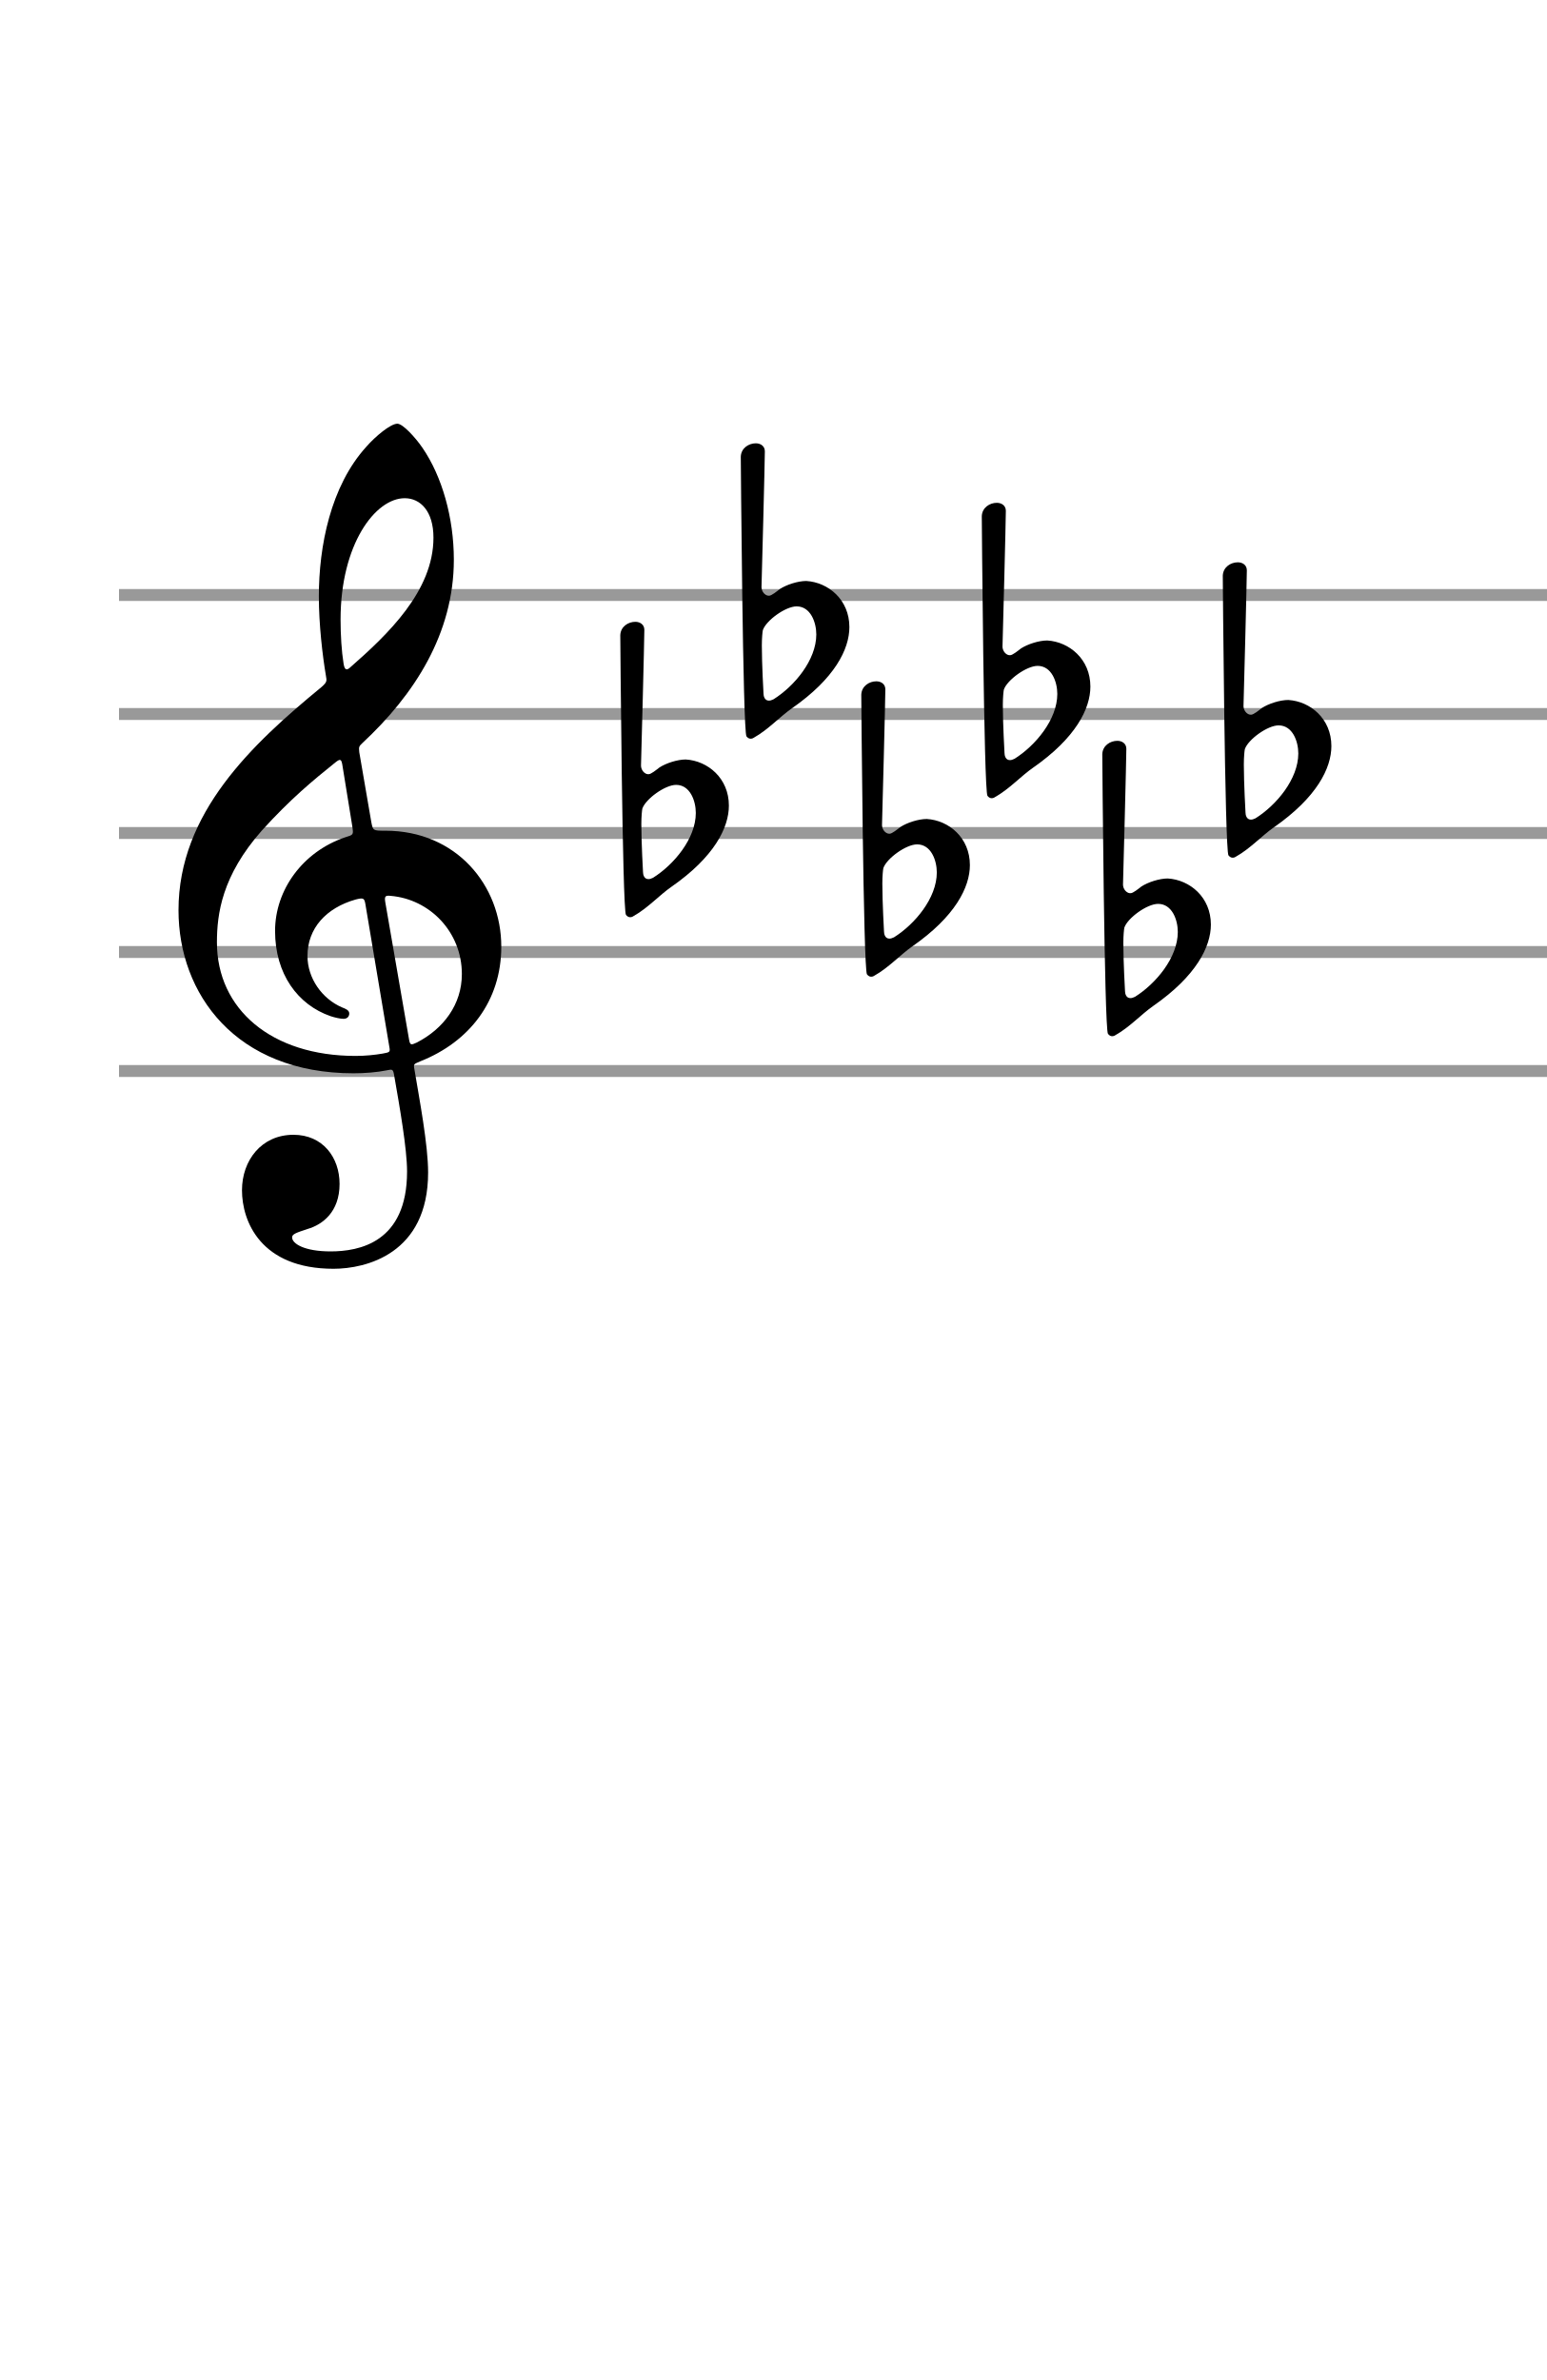
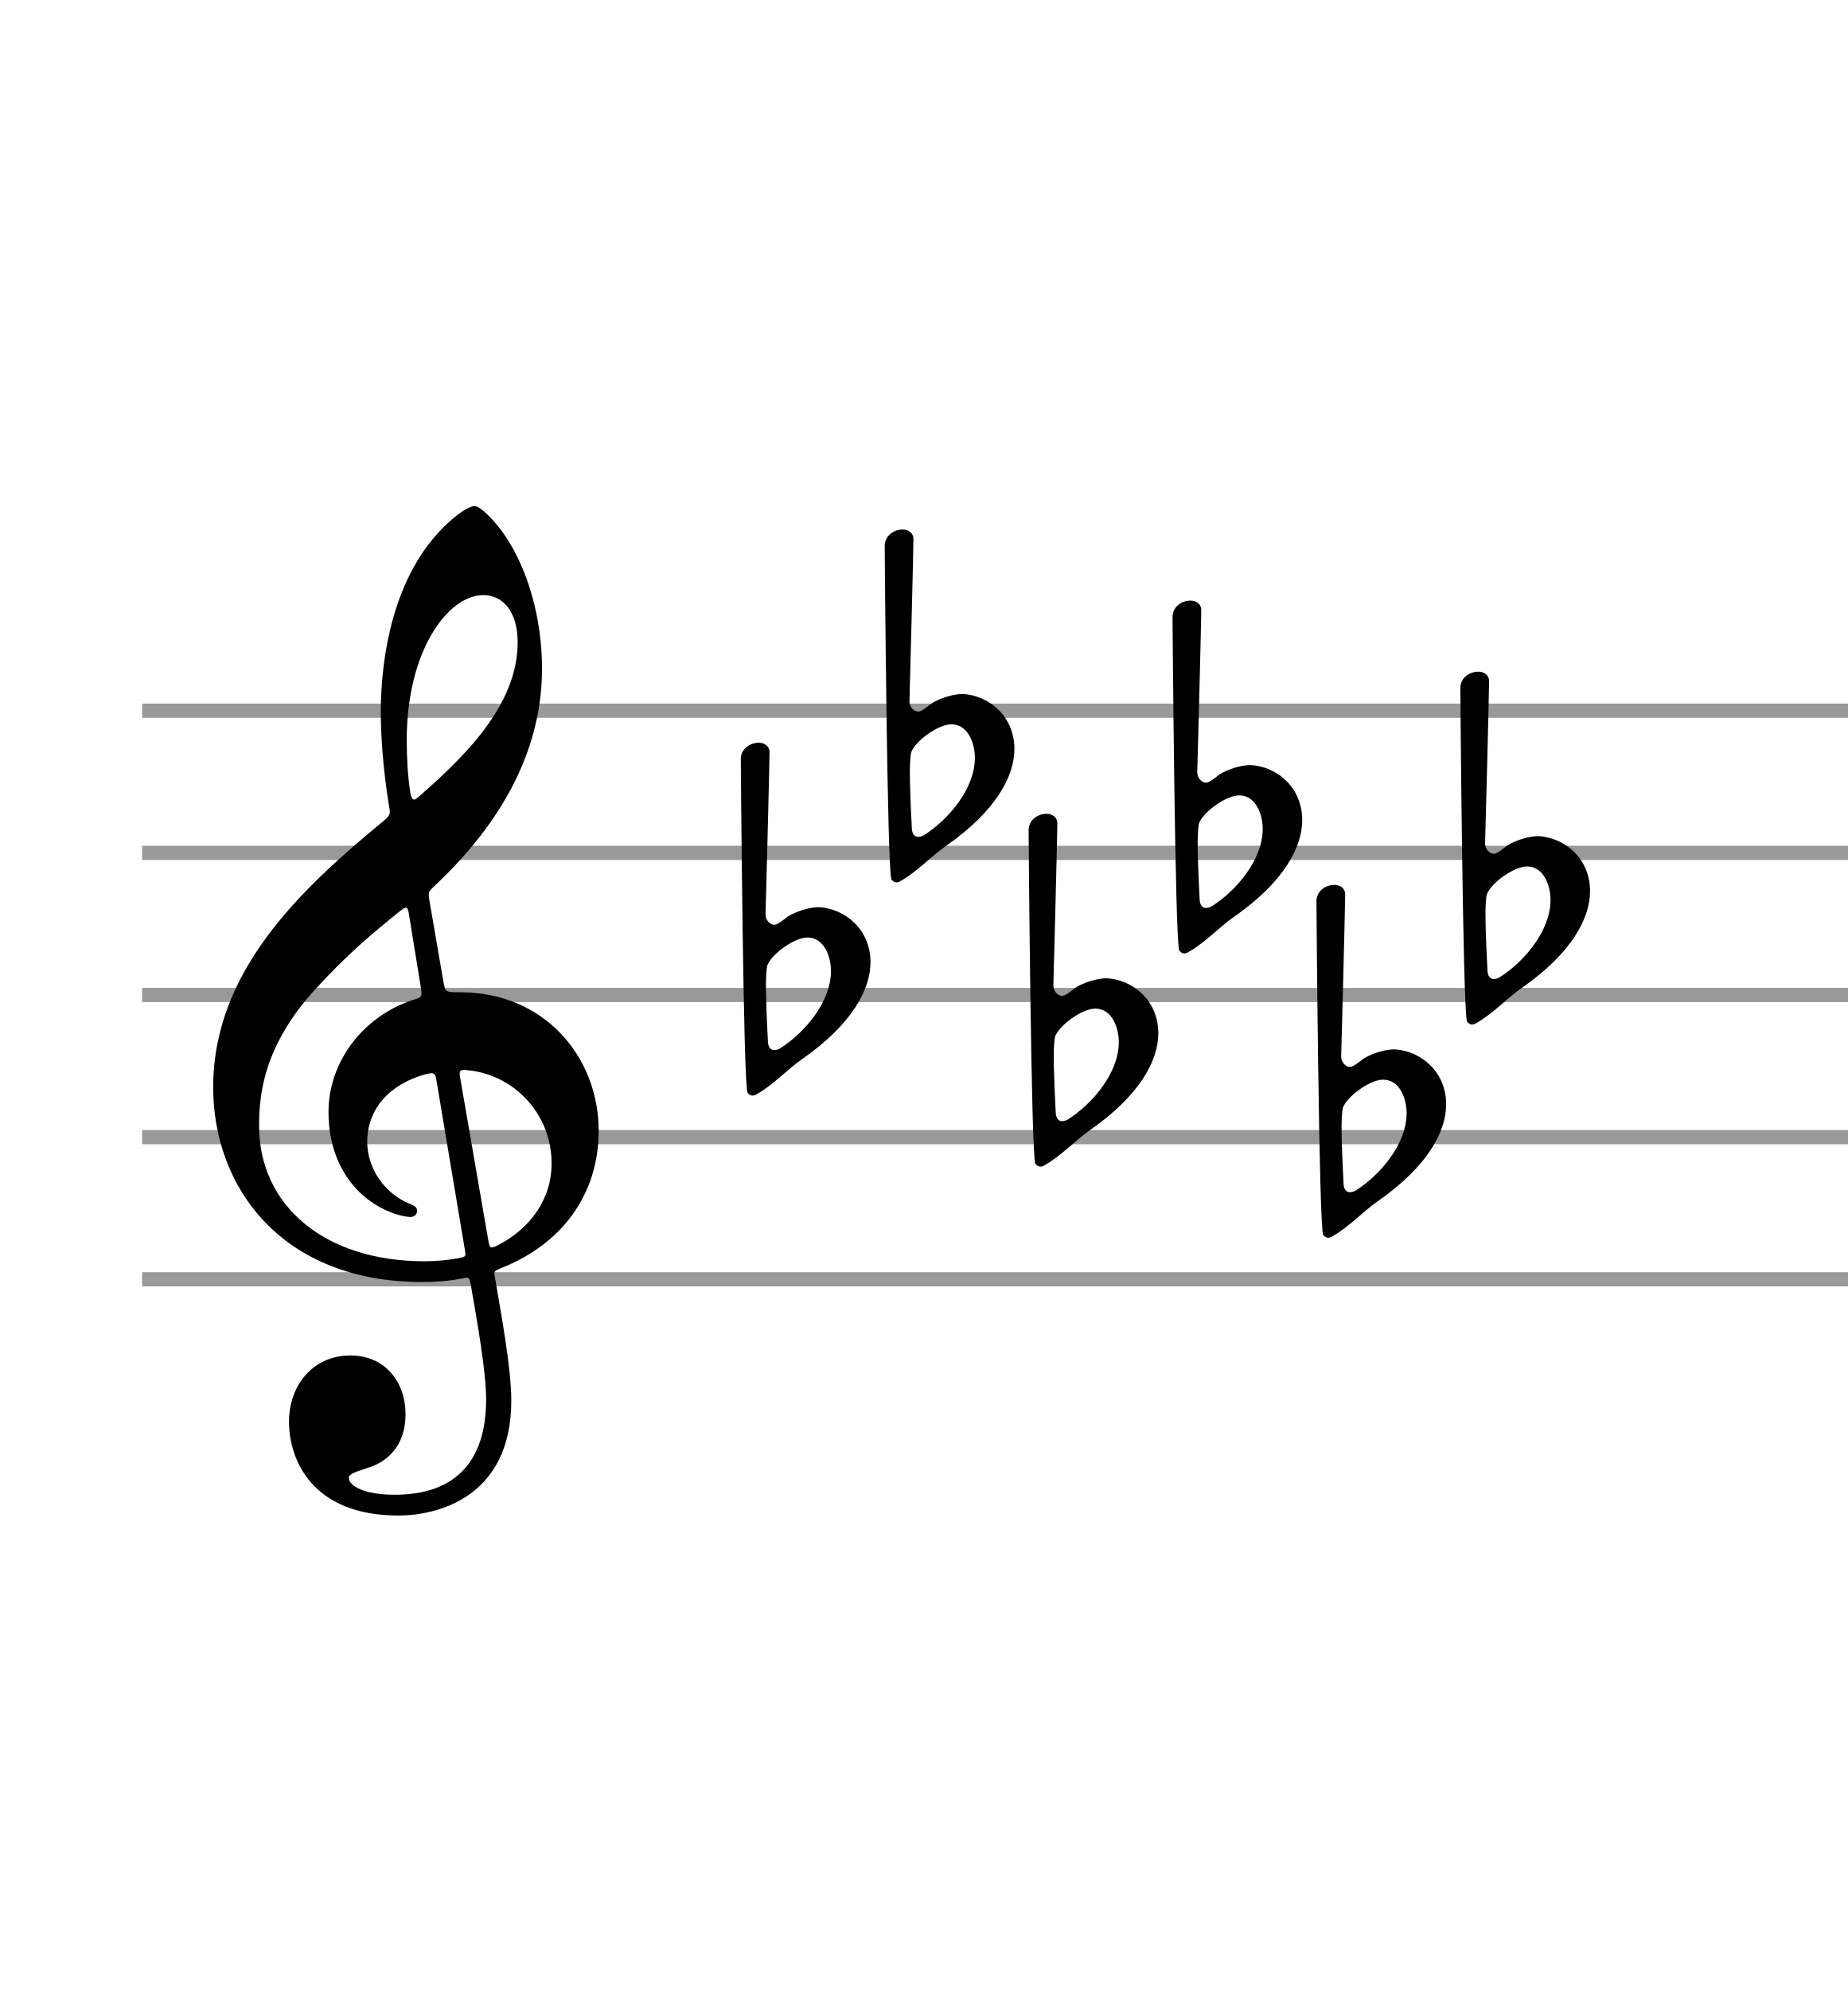
- <svg xmlns="http://www.w3.org/2000/svg" stroke-width="0.3" stroke-dasharray="none" fill="black" stroke="black" font-family="Arial, sans-serif" font-size="10pt" font-weight="normal" font-style="normal" width="130" height="200" viewBox="0 0 130 200" style="width: 130px; height: 200px;">
+ <svg xmlns="http://www.w3.org/2000/svg" stroke-width="0.3" stroke-dasharray="none" fill="black" stroke="black" font-family="Arial, sans-serif" font-size="10pt" font-weight="normal" font-style="normal" width="130" height="140" viewBox="0 0 130 140" style="width: 130px; height: 140px;">
  <g class="vf-stave" id="vf-auto1001" stroke-width="1" fill="#999999" stroke="#999999">
    <path fill="none" d="M10 50L510 50" />
    <path fill="none" d="M10 60L510 60" />
    <path fill="none" d="M10 70L510 70" />
    <path fill="none" d="M10 80L510 80" />
    <path fill="none" d="M10 90L510 90" />
  </g>
  <g class="vf-stavebarline" id="vf-auto1002" />
  <g class="vf-stavebarline" id="vf-auto1003">
    <rect x="510" y="49.5" width="1" height="41" stroke="none" />
  </g>
  <g class="vf-clef" id="vf-auto1004">
    <path stroke="none" d="M30.191 63.208C30.135 62.731,30.191 62.703,30.444 62.45C34.824 58.378,38.138 53.24,38.138 47.034C38.138 43.524,37.155 40.042,35.498 37.627C34.881 36.729,33.842 35.606,33.392 35.606C32.831 35.606,31.567 36.644,30.781 37.543C27.776 40.856,26.794 45.911,26.794 50.123C26.794 52.454,27.102 55.093,27.383 56.75C27.468 57.227,27.496 57.311,27.018 57.733C21.178 62.534,15 68.319,15 76.49C15 83.51,19.802 90.193,29.714 90.193C30.641 90.193,31.708 90.109,32.522 89.94C32.943 89.856,33.027 89.828,33.112 90.305C33.589 93.029,34.207 96.539,34.207 98.449C34.207 104.43,30.163 105.16,27.776 105.16C25.586 105.16,24.547 104.514,24.547 103.98C24.547 103.7,24.912 103.587,25.839 103.278C27.102 102.913,28.535 101.846,28.535 99.488C28.535 97.269,27.131 95.36,24.66 95.36C21.964 95.36,20.335 97.522,20.335 100.021C20.335 102.632,21.908 106.62,28.029 106.62C30.725 106.62,35.976 105.384,35.976 98.533C35.976 96.202,35.246 92.383,34.824 89.856C34.74 89.379,34.768 89.435,35.33 89.182C39.43 87.554,42.125 84.128,42.125 79.551C42.125 74.384,38.334 69.807,32.382 69.807C31.343 69.807,31.343 69.807,31.202 69.077M34.01 41.867C35.33 41.867,36.425 42.962,36.425 45.181C36.425 49.674,32.578 53.324,29.405 56.104C29.124 56.357,28.956 56.3,28.872 55.767C28.703 54.728,28.619 53.352,28.619 52.06C28.619 45.742,31.539 41.867,34.01 41.867M29.602 69.414C29.714 70.172,29.714 70.144,28.984 70.369C25.446 71.576,23.115 74.777,23.115 78.231C23.115 81.853,25.025 84.437,27.776 85.391C28.113 85.504,28.591 85.616,28.872 85.616C29.18 85.616,29.349 85.419,29.349 85.167C29.349 84.886,29.04 84.774,28.759 84.661C27.046 83.931,25.839 82.19,25.839 80.337C25.839 78.006,27.411 76.293,29.882 75.591C30.528 75.423,30.612 75.479,30.697 75.928L32.718 87.975C32.803 88.424,32.747 88.424,32.157 88.536C31.511 88.649,30.697 88.733,29.882 88.733C22.806 88.733,18.229 84.802,18.229 79.186C18.229 76.799,18.65 73.598,21.992 69.807C24.435 67.111,26.288 65.595,28.17 64.079C28.591 63.742,28.675 63.798,28.759 64.219M32.382 75.844C32.297 75.339,32.353 75.226,32.831 75.283C36.116 75.563,38.812 78.315,38.812 81.853C38.812 84.409,37.267 86.458,35.021 87.61C34.544 87.834,34.459 87.834,34.375 87.357" />
  </g>
  <g class="vf-keysignature" id="vf-auto1005">
    <path stroke="none" d="M52.603 76.88C52.743 77.048,52.855 77.076,52.968 77.076C53.108 77.076,53.22 76.992,53.22 76.992C54.428 76.318,55.411 75.223,56.422 74.521C60.016 72.022,61.251 69.551,61.251 67.697C61.251 65.395,59.482 63.935,57.629 63.822C56.927 63.822,55.972 64.131,55.411 64.496C55.158 64.693,54.709 65.058,54.512 65.058C54.428 65.058,54.4 65.058,54.316 65.03C54.035 64.918,53.866 64.609,53.866 64.328C53.894 63.457,54.147 53.742,54.147 52.927C54.147 52.478,53.782 52.253,53.389 52.253C52.799 52.253,52.153 52.647,52.125 53.377C52.125 53.377,52.294 76.458,52.603 76.88M54.035 73.285C54.035 73.285,53.894 70.842,53.894 69.242C53.894 68.596,53.95 68.091,53.979 67.95C54.259 67.136,55.888 65.956,56.815 65.956C57.994 65.956,58.471 67.304,58.471 68.315C58.471 70.477,56.618 72.668,54.877 73.763C54.709 73.847,54.596 73.875,54.484 73.875C54.119 73.875,54.035 73.482,54.035 73.285" />
    <path stroke="none" d="M62.729 61.88C62.869 62.048,62.981 62.076,63.094 62.076C63.234 62.076,63.346 61.992,63.346 61.992C64.554 61.318,65.537 60.223,66.548 59.521C70.142 57.022,71.377 54.551,71.377 52.697C71.377 50.395,69.608 48.935,67.755 48.822C67.053 48.822,66.098 49.131,65.537 49.496C65.284 49.693,64.835 50.058,64.638 50.058C64.554 50.058,64.526 50.058,64.442 50.03C64.161 49.918,63.992 49.609,63.992 49.328C64.02 48.457,64.273 38.742,64.273 37.927C64.273 37.478,63.908 37.253,63.515 37.253C62.925 37.253,62.279 37.647,62.251 38.377C62.251 38.377,62.42 61.458,62.729 61.88M64.161 58.285C64.161 58.285,64.02 55.842,64.02 54.242C64.02 53.596,64.076 53.091,64.105 52.95C64.385 52.136,66.014 50.956,66.941 50.956C68.12 50.956,68.597 52.304,68.597 53.315C68.597 55.477,66.744 57.668,65.003 58.763C64.835 58.847,64.722 58.875,64.61 58.875C64.245 58.875,64.161 58.482,64.161 58.285" />
    <path stroke="none" d="M72.855 81.88C72.995 82.048,73.107 82.076,73.22 82.076C73.36 82.076,73.472 81.992,73.472 81.992C74.68 81.318,75.663 80.223,76.674 79.521C80.268 77.022,81.503 74.551,81.503 72.697C81.503 70.395,79.734 68.935,77.881 68.822C77.179 68.822,76.224 69.131,75.663 69.496C75.41 69.693,74.961 70.058,74.764 70.058C74.68 70.058,74.652 70.058,74.568 70.03C74.287 69.918,74.118 69.609,74.118 69.328C74.146 68.457,74.399 58.742,74.399 57.927C74.399 57.478,74.034 57.253,73.641 57.253C73.051 57.253,72.405 57.647,72.377 58.377C72.377 58.377,72.546 81.458,72.855 81.88M74.287 78.285C74.287 78.285,74.146 75.842,74.146 74.242C74.146 73.596,74.202 73.091,74.231 72.95C74.511 72.136,76.14 70.956,77.067 70.956C78.246 70.956,78.723 72.304,78.723 73.315C78.723 75.477,76.87 77.668,75.129 78.763C74.961 78.847,74.848 78.875,74.736 78.875C74.371 78.875,74.287 78.482,74.287 78.285" />
    <path stroke="none" d="M82.981 66.88C83.121 67.048,83.233 67.076,83.346 67.076C83.486 67.076,83.598 66.992,83.598 66.992C84.806 66.318,85.789 65.223,86.8 64.521C90.394 62.022,91.629 59.551,91.629 57.697C91.629 55.395,89.86 53.935,88.007 53.822C87.305 53.822,86.35 54.131,85.789 54.496C85.536 54.693,85.087 55.058,84.89 55.058C84.806 55.058,84.778 55.058,84.694 55.03C84.413 54.918,84.244 54.609,84.244 54.328C84.272 53.457,84.525 43.742,84.525 42.927C84.525 42.478,84.16 42.253,83.767 42.253C83.177 42.253,82.531 42.647,82.503 43.377C82.503 43.377,82.672 66.458,82.981 66.88M84.413 63.285C84.413 63.285,84.272 60.842,84.272 59.242C84.272 58.596,84.328 58.091,84.357 57.95C84.637 57.136,86.266 55.956,87.193 55.956C88.372 55.956,88.849 57.304,88.849 58.315C88.849 60.477,86.996 62.668,85.255 63.763C85.087 63.847,84.974 63.875,84.862 63.875C84.497 63.875,84.413 63.482,84.413 63.285" />
    <path stroke="none" d="M93.107 86.88C93.247 87.048,93.359 87.076,93.472 87.076C93.612 87.076,93.724 86.992,93.724 86.992C94.932 86.318,95.915 85.223,96.926 84.521C100.52 82.022,101.755 79.551,101.755 77.697C101.755 75.395,99.986 73.935,98.133 73.822C97.431 73.822,96.476 74.131,95.915 74.496C95.662 74.693,95.213 75.058,95.016 75.058C94.932 75.058,94.904 75.058,94.82 75.03C94.539 74.918,94.37 74.609,94.37 74.328C94.398 73.457,94.651 63.742,94.651 62.927C94.651 62.478,94.286 62.253,93.893 62.253C93.303 62.253,92.657 62.647,92.629 63.377C92.629 63.377,92.798 86.458,93.107 86.88M94.539 83.285C94.539 83.285,94.398 80.842,94.398 79.242C94.398 78.596,94.454 78.091,94.483 77.95C94.763 77.136,96.392 75.956,97.319 75.956C98.498 75.956,98.975 77.304,98.975 78.315C98.975 80.477,97.122 82.668,95.381 83.763C95.213 83.847,95.1 83.875,94.988 83.875C94.623 83.875,94.539 83.482,94.539 83.285" />
    <path stroke="none" d="M103.233 71.88C103.373 72.048,103.485 72.076,103.598 72.076C103.738 72.076,103.85 71.992,103.85 71.992C105.058 71.318,106.041 70.223,107.052 69.521C110.646 67.022,111.881 64.551,111.881 62.697C111.881 60.395,110.112 58.935,108.259 58.822C107.557 58.822,106.602 59.131,106.041 59.496C105.788 59.693,105.339 60.058,105.142 60.058C105.058 60.058,105.03 60.058,104.946 60.03C104.665 59.918,104.496 59.609,104.496 59.328C104.524 58.457,104.777 48.742,104.777 47.927C104.777 47.478,104.412 47.253,104.019 47.253C103.429 47.253,102.783 47.647,102.755 48.377C102.755 48.377,102.924 71.458,103.233 71.88M104.665 68.285C104.665 68.285,104.524 65.842,104.524 64.242C104.524 63.596,104.58 63.091,104.609 62.95C104.889 62.136,106.518 60.956,107.445 60.956C108.624 60.956,109.101 62.304,109.101 63.315C109.101 65.477,107.248 67.668,105.507 68.763C105.339 68.847,105.226 68.875,105.114 68.875C104.749 68.875,104.665 68.482,104.665 68.285" />
  </g>
</svg>
